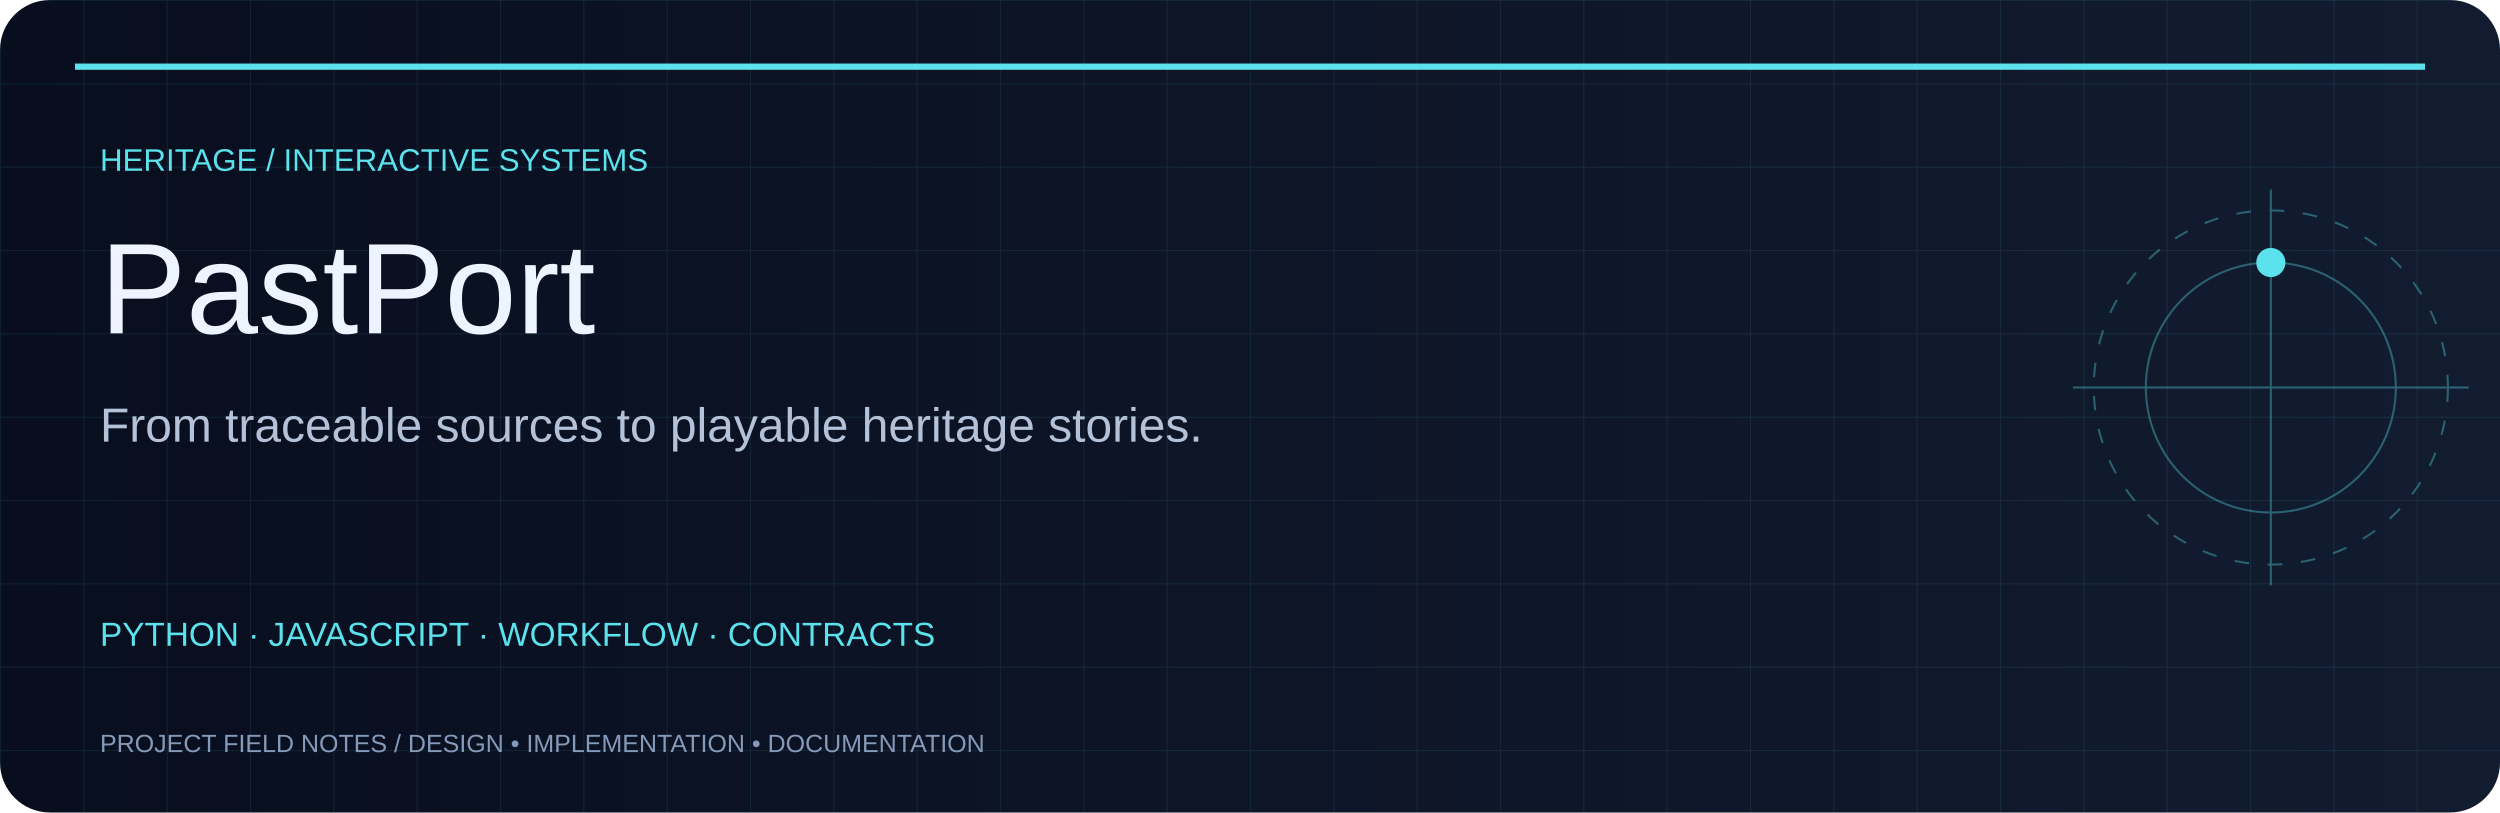
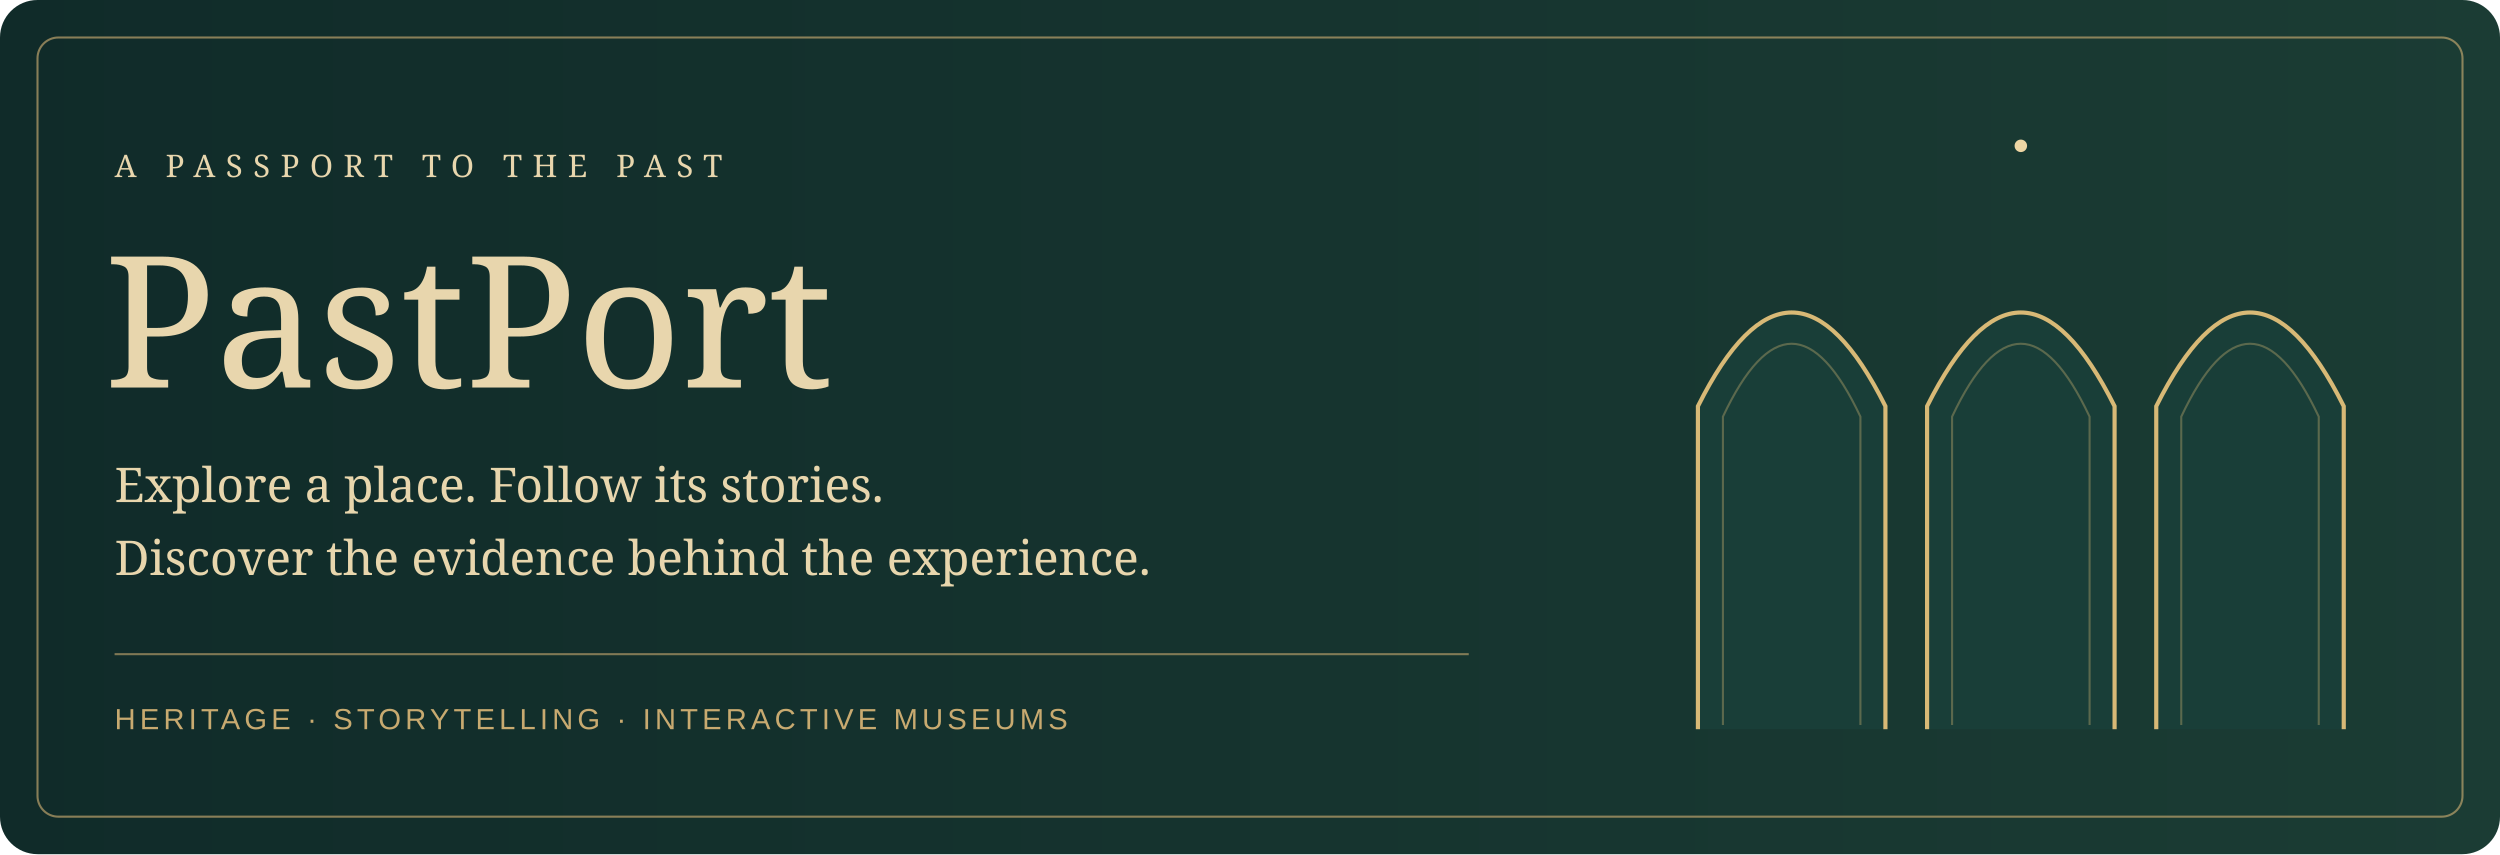
- <svg xmlns="http://www.w3.org/2000/svg" width="1200" height="390" viewBox="0 0 1200 390" role="img" aria-label="PastPort project banner">
+ <svg xmlns="http://www.w3.org/2000/svg" width="1200" height="410" viewBox="0 0 1200 410">
  <defs>
-     <pattern id="grid" width="40" height="40" patternUnits="userSpaceOnUse">
-       <path d="M40 0H0V40" fill="none" stroke="#5be2ec" stroke-opacity=".09" />
-     </pattern>
-     <linearGradient id="bg">
-       <stop stop-color="#080e1e" />
-       <stop offset="1" stop-color="#121c30" />
+     <linearGradient id="b">
+       <stop stop-color="#102b29" />
+       <stop offset="1" stop-color="#1b3c34" />
    </linearGradient>
  </defs>
-   <rect width="1200" height="390" rx="24" fill="url(#bg)" />
-   <rect width="1200" height="390" rx="24" fill="url(#grid)" />
-   <path d="M36 32H1164" stroke="#5be2ec" stroke-width="3" />
-   <text x="48" y="82" font-family="Arial,sans-serif" font-size="15" fill="#5be2ec">HERITAGE / INTERACTIVE SYSTEMS</text>
-   <text x="48" y="160" font-family="Arial,sans-serif" font-size="62" fill="#edf3ff">PastPort</text>
-   <text x="48" y="212" font-family="Arial,sans-serif" font-size="23" fill="#b3c2d9">From traceable sources to playable heritage stories.</text>
-   <text x="48" y="310" font-family="Arial,sans-serif" font-size="16" fill="#5be2ec">PYTHON · JAVASCRIPT · WORKFLOW · CONTRACTS</text>
-   <g fill="none" stroke="#5be2ec" opacity=".35">
-     <circle cx="1090" cy="186" r="60" />
-     <circle cx="1090" cy="186" r="85" stroke-dasharray="7 9" />
-     <path d="M995 186H1185M1090 91V281" />
+   <rect width="1200" height="410" rx="18" fill="url(#b)" />
+   <rect x="18" y="18" width="1164" height="374" rx="10" fill="none" stroke="#c8aa70" opacity=".65" />
+   <path d="M815 350V195Q860 105 905 195V350" fill="#193e38" stroke="#d8b976" stroke-width="2" />
+   <path d="M827 348V200Q860 130 893 200V348" fill="none" stroke="#d8b976" opacity=".35" />
+   <path d="M925 350V195Q970 105 1015 195V350" fill="#193e38" stroke="#d8b976" stroke-width="2" />
+   <path d="M937 348V200Q970 130 1003 200V348" fill="none" stroke="#d8b976" opacity=".35" />
+   <path d="M1035 350V195Q1080 105 1125 195V350" fill="#193e38" stroke="#d8b976" stroke-width="2" />
+   <path d="M1047 348V200Q1080 130 1113 200V348" fill="none" stroke="#d8b976" opacity=".35" />
+   <g fill="#e8d6ad" font-family="Georgia,serif">
+     <text x="55" y="85" font-size="15" letter-spacing="5">A PASSPORT TO THE PAST</text>
+     <text x="50" y="186" font-size="88">PastPort</text>
+     <text x="55" y="241" font-size="23">Explore a place. Follow its stories.</text>
+     <text x="55" y="276" font-size="23">Discover the evidence behind the experience.</text>
  </g>
-   <circle cx="1090" cy="126" r="7" fill="#5be2ec">
-     <animate attributeName="opacity" values=".3;1;.3" dur="3s" repeatCount="indefinite" />
+   <path d="M55 314H705" stroke="#c8aa70" opacity=".6" />
+   <text x="55" y="350" fill="#c8aa70" font-family="Arial,sans-serif" font-size="14" letter-spacing="2">HERITAGE · STORYTELLING · INTERACTIVE MUSEUMS</text>
+   <circle cx="970" cy="70" r="3" fill="#eed6a4">
+     <animate attributeName="opacity" values=".3;1;.3" dur="4s" repeatCount="indefinite" />
  </circle>
-   <text x="48" y="361" font-family="Arial,sans-serif" font-size="12" fill="#8599b8">PROJECT FIELD NOTES  /  DESIGN • IMPLEMENTATION • DOCUMENTATION</text>
</svg>
